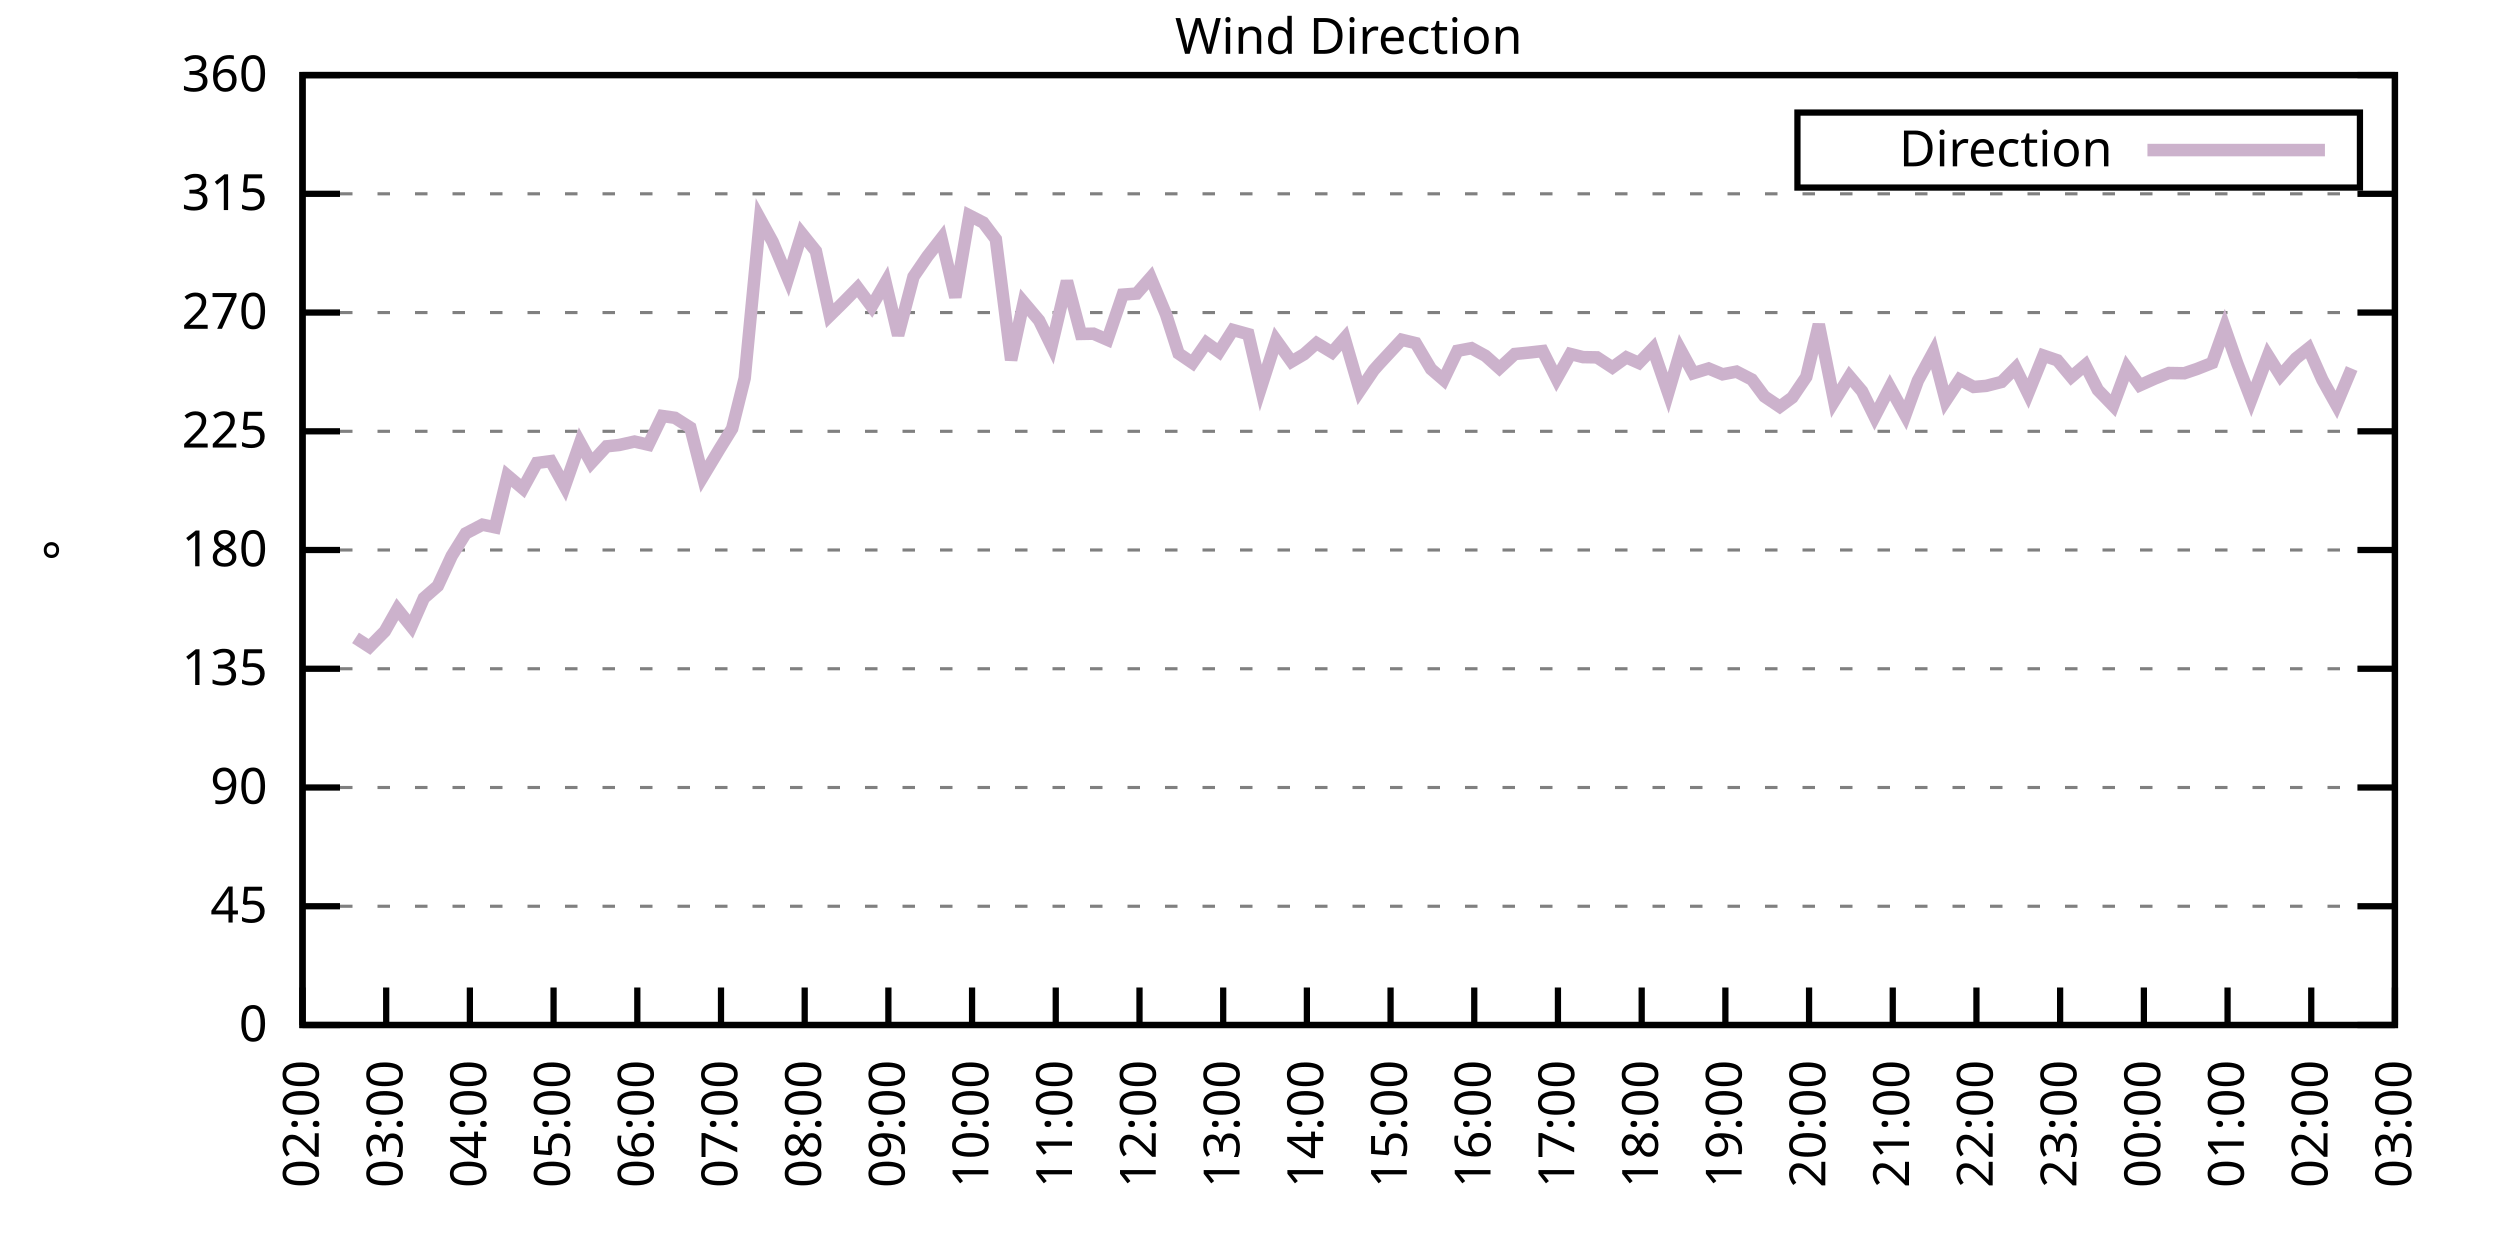
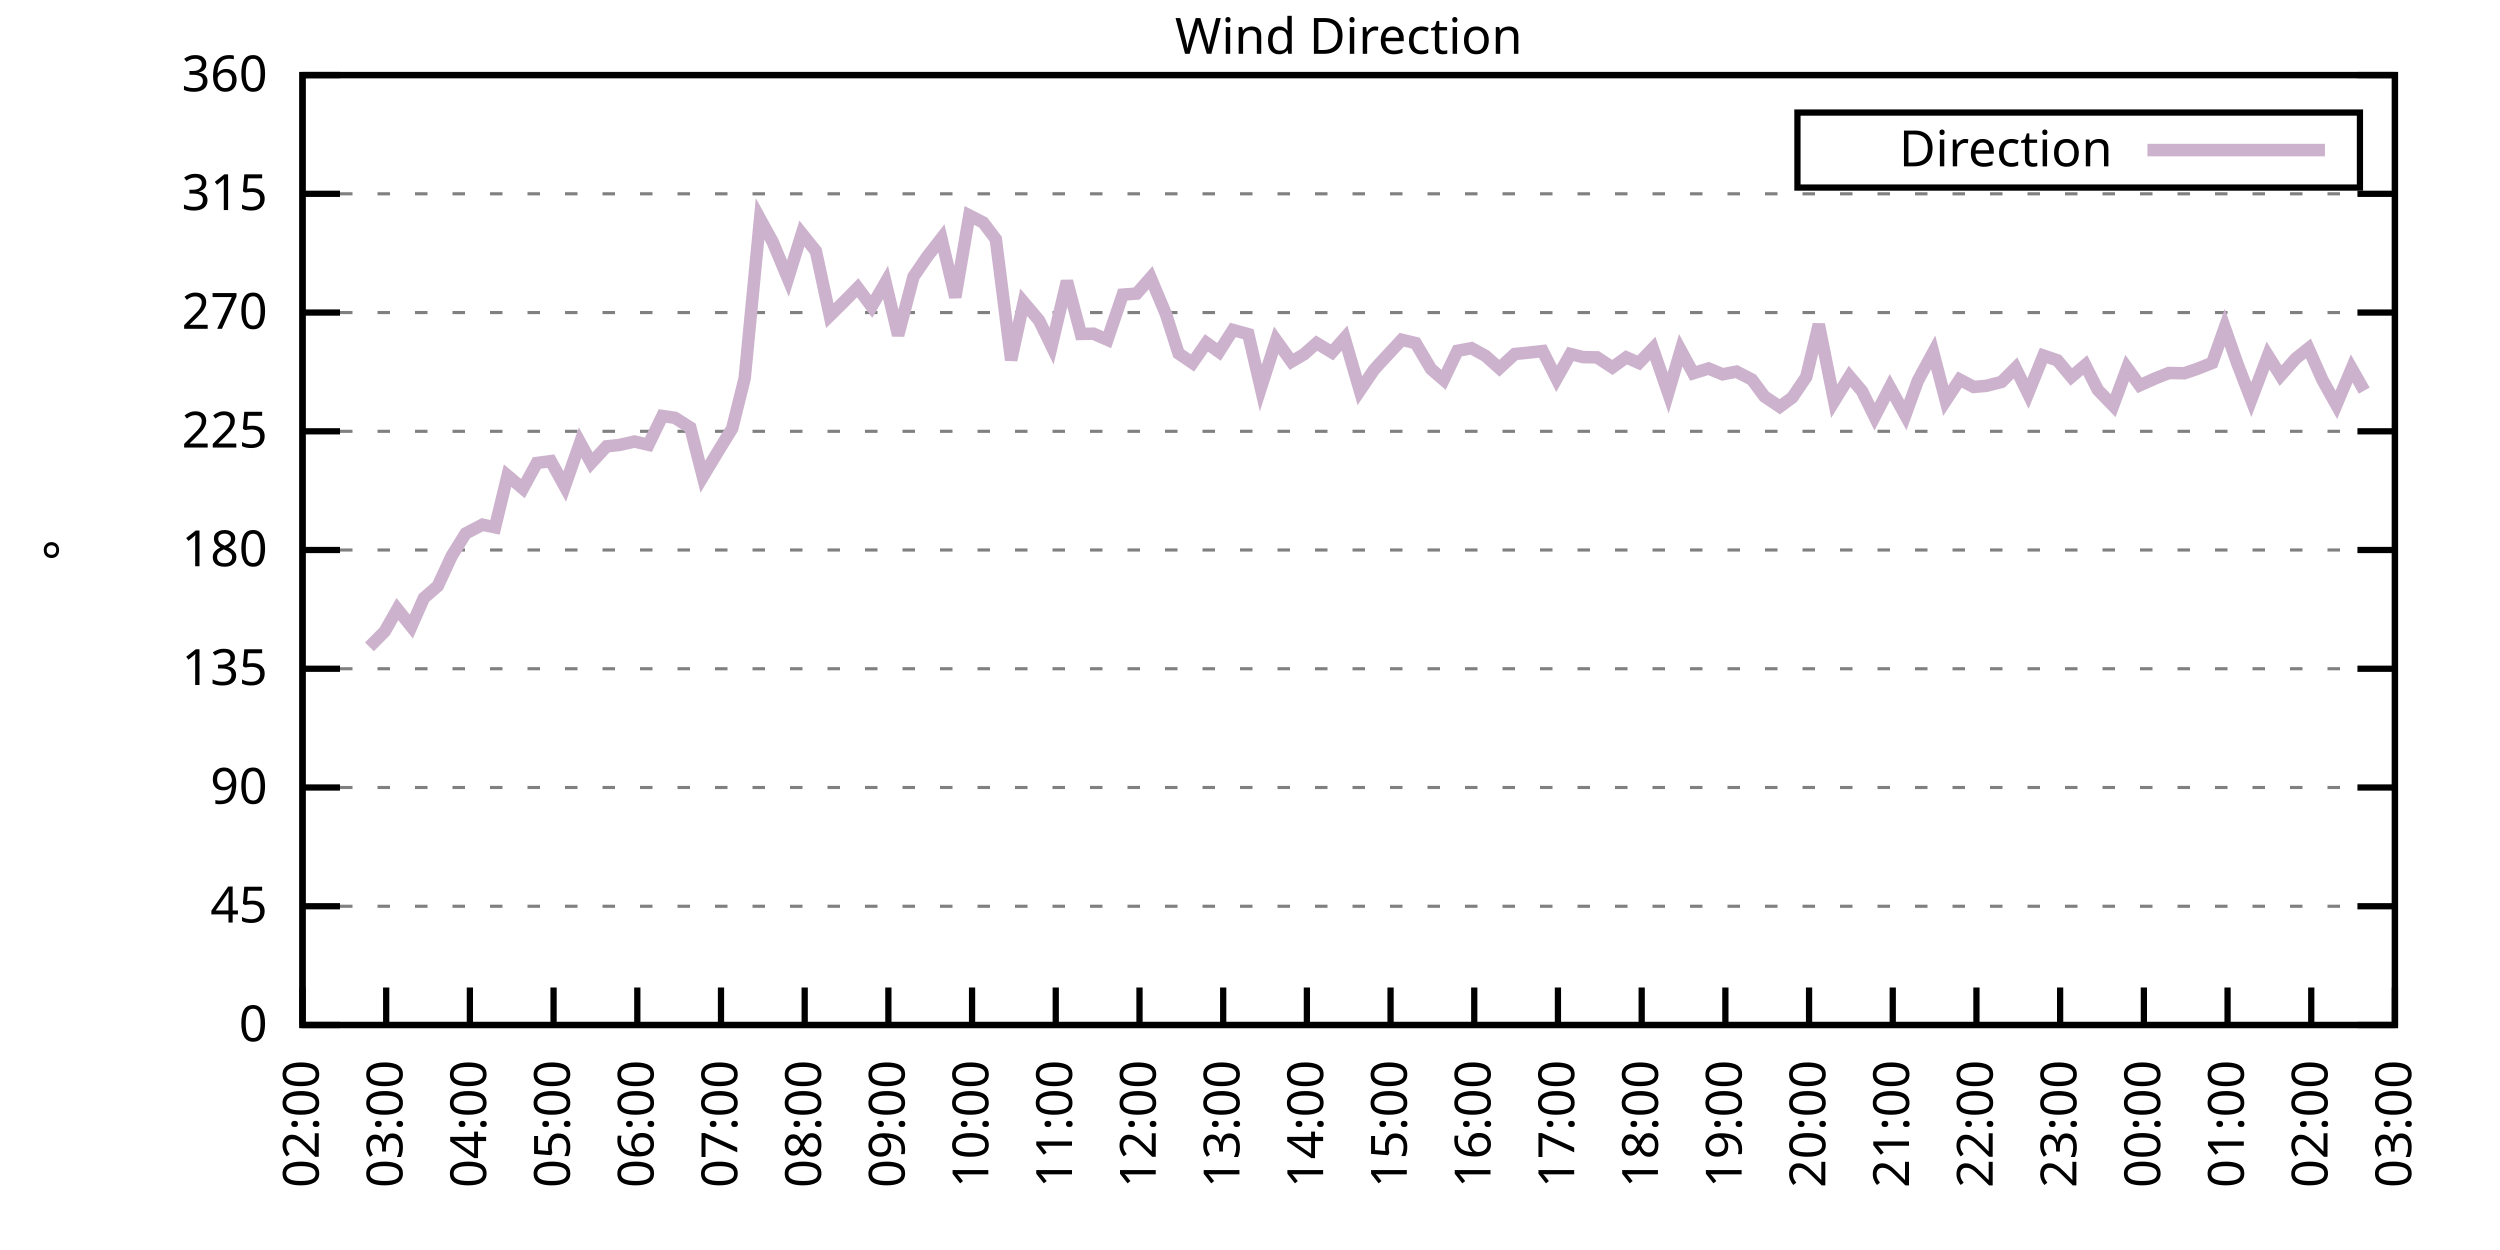
<svg xmlns="http://www.w3.org/2000/svg" xmlns:xlink="http://www.w3.org/1999/xlink" width="400" height="200" viewBox="0 0 400 200">
  <g id="gnuplot_canvas">
    <rect x="0" y="0" width="400" height="200" fill="none" />
    <defs>
      <circle id="gpDot" r="0.5" stroke-width="0.5" stroke="currentColor" />
      <path id="gpPt0" stroke-width="0.333" stroke="currentColor" d="M-1,0 h2 M0,-1 v2" />
      <path id="gpPt1" stroke-width="0.333" stroke="currentColor" d="M-1,-1 L1,1 M1,-1 L-1,1" />
      <path id="gpPt2" stroke-width="0.333" stroke="currentColor" d="M-1,0 L1,0 M0,-1 L0,1 M-1,-1 L1,1 M-1,1 L1,-1" />
      <rect id="gpPt3" stroke-width="0.333" stroke="currentColor" x="-1" y="-1" width="2" height="2" />
      <rect id="gpPt4" stroke-width="0.333" stroke="currentColor" fill="currentColor" x="-1" y="-1" width="2" height="2" />
      <circle id="gpPt5" stroke-width="0.333" stroke="currentColor" cx="0" cy="0" r="1" />
      <use xlink:href="#gpPt5" id="gpPt6" fill="currentColor" stroke="none" />
      <path id="gpPt7" stroke-width="0.333" stroke="currentColor" d="M0,-1.33 L-1.33,0.67 L1.33,0.67 z" />
      <use xlink:href="#gpPt7" id="gpPt8" fill="currentColor" stroke="none" />
      <use xlink:href="#gpPt7" id="gpPt9" stroke="currentColor" transform="rotate(180)" />
      <use xlink:href="#gpPt9" id="gpPt10" fill="currentColor" stroke="none" />
      <use xlink:href="#gpPt3" id="gpPt11" stroke="currentColor" transform="rotate(45)" />
      <use xlink:href="#gpPt11" id="gpPt12" fill="currentColor" stroke="none" />
      <path id="gpPt13" stroke-width="0.333" stroke="currentColor" d="M0,1.330 L1.265,0.411 L0.782,-1.067 L-0.782,-1.076 L-1.265,0.411 z" />
      <use xlink:href="#gpPt13" id="gpPt14" fill="currentColor" stroke="none" />
      <filter id="textbox" filterUnits="objectBoundingBox" x="0" y="0" height="1" width="1">
        <feFlood flood-color="white" flood-opacity="1" result="bgnd" />
        <feComposite in="SourceGraphic" in2="bgnd" operator="atop" />
      </filter>
      <filter id="greybox" filterUnits="objectBoundingBox" x="0" y="0" height="1" width="1">
        <feFlood flood-color="lightgrey" flood-opacity="1" result="grey" />
        <feComposite in="SourceGraphic" in2="grey" operator="atop" />
      </filter>
    </defs>
    <g fill="none" color="white" stroke="currentColor" stroke-width="1.00" stroke-linecap="butt" stroke-linejoin="miter">
</g>
    <g fill="none" color="black" stroke="currentColor" stroke-width="1.00" stroke-linecap="butt" stroke-linejoin="miter">
      <g stroke="none" shape-rendering="crispEdges">
        <polygon fill="rgb(255, 255, 255)" points="48.40,164.00 383.18,164.00 383.18,12.02 48.40,12.02 " />
      </g>
    </g>
    <g fill="none" color="black" stroke="currentColor" stroke-width="1.00" stroke-linecap="butt" stroke-linejoin="miter">
</g>
    <g fill="none" color="black" stroke="black" stroke-width="0.50" stroke-linecap="butt" stroke-linejoin="miter">
</g>
    <g fill="none" color="gray" stroke="currentColor" stroke-width="0.50" stroke-linecap="butt" stroke-linejoin="miter">
      <path stroke="gray" stroke-dasharray="2,4" class="gridline" d="M48.40,164.00 L383.19,164.00  " />
    </g>
    <g fill="none" color="gray" stroke="gray" stroke-width="1.00" stroke-linecap="butt" stroke-linejoin="miter">
</g>
    <g fill="none" color="black" stroke="currentColor" stroke-width="1.00" stroke-linecap="butt" stroke-linejoin="miter">
      <path stroke="black" d="M48.40,164.00 L54.40,164.00 M383.19,164.00 L377.19,164.00  " />
      <g transform="translate(42.80,166.60)" stroke="none" fill="black" font-family="Sans" font-size="8.00" text-anchor="end">
        <text>
          <tspan font-family="Sans"> 0</tspan>
        </text>
      </g>
    </g>
    <g fill="none" color="black" stroke="currentColor" stroke-width="1.00" stroke-linecap="butt" stroke-linejoin="miter">
</g>
    <g fill="none" color="black" stroke="black" stroke-width="0.50" stroke-linecap="butt" stroke-linejoin="miter">
</g>
    <g fill="none" color="gray" stroke="currentColor" stroke-width="0.50" stroke-linecap="butt" stroke-linejoin="miter">
      <path stroke="gray" stroke-dasharray="2,4" class="gridline" d="M48.40,145.00 L383.19,145.00  " />
    </g>
    <g fill="none" color="gray" stroke="gray" stroke-width="1.00" stroke-linecap="butt" stroke-linejoin="miter">
</g>
    <g fill="none" color="black" stroke="currentColor" stroke-width="1.00" stroke-linecap="butt" stroke-linejoin="miter">
      <path stroke="black" d="M48.40,145.00 L54.40,145.00 M383.19,145.00 L377.19,145.00  " />
      <g transform="translate(42.80,147.60)" stroke="none" fill="black" font-family="Sans" font-size="8.00" text-anchor="end">
        <text>
          <tspan font-family="Sans"> 45</tspan>
        </text>
      </g>
    </g>
    <g fill="none" color="black" stroke="currentColor" stroke-width="1.00" stroke-linecap="butt" stroke-linejoin="miter">
</g>
    <g fill="none" color="black" stroke="black" stroke-width="0.50" stroke-linecap="butt" stroke-linejoin="miter">
</g>
    <g fill="none" color="gray" stroke="currentColor" stroke-width="0.50" stroke-linecap="butt" stroke-linejoin="miter">
      <path stroke="gray" stroke-dasharray="2,4" class="gridline" d="M48.40,126.00 L383.19,126.00  " />
    </g>
    <g fill="none" color="gray" stroke="gray" stroke-width="1.00" stroke-linecap="butt" stroke-linejoin="miter">
</g>
    <g fill="none" color="black" stroke="currentColor" stroke-width="1.00" stroke-linecap="butt" stroke-linejoin="miter">
      <path stroke="black" d="M48.40,126.00 L54.40,126.00 M383.19,126.00 L377.19,126.00  " />
      <g transform="translate(42.80,128.60)" stroke="none" fill="black" font-family="Sans" font-size="8.00" text-anchor="end">
        <text>
          <tspan font-family="Sans"> 90</tspan>
        </text>
      </g>
    </g>
    <g fill="none" color="black" stroke="currentColor" stroke-width="1.00" stroke-linecap="butt" stroke-linejoin="miter">
</g>
    <g fill="none" color="black" stroke="black" stroke-width="0.50" stroke-linecap="butt" stroke-linejoin="miter">
</g>
    <g fill="none" color="gray" stroke="currentColor" stroke-width="0.50" stroke-linecap="butt" stroke-linejoin="miter">
      <path stroke="gray" stroke-dasharray="2,4" class="gridline" d="M48.40,107.00 L383.19,107.00  " />
    </g>
    <g fill="none" color="gray" stroke="gray" stroke-width="1.00" stroke-linecap="butt" stroke-linejoin="miter">
</g>
    <g fill="none" color="black" stroke="currentColor" stroke-width="1.00" stroke-linecap="butt" stroke-linejoin="miter">
      <path stroke="black" d="M48.40,107.00 L54.40,107.00 M383.19,107.00 L377.19,107.00  " />
      <g transform="translate(42.80,109.60)" stroke="none" fill="black" font-family="Sans" font-size="8.00" text-anchor="end">
        <text>
          <tspan font-family="Sans"> 135</tspan>
        </text>
      </g>
    </g>
    <g fill="none" color="black" stroke="currentColor" stroke-width="1.00" stroke-linecap="butt" stroke-linejoin="miter">
</g>
    <g fill="none" color="black" stroke="black" stroke-width="0.50" stroke-linecap="butt" stroke-linejoin="miter">
</g>
    <g fill="none" color="gray" stroke="currentColor" stroke-width="0.50" stroke-linecap="butt" stroke-linejoin="miter">
      <path stroke="gray" stroke-dasharray="2,4" class="gridline" d="M48.40,88.00 L383.19,88.00  " />
    </g>
    <g fill="none" color="gray" stroke="gray" stroke-width="1.00" stroke-linecap="butt" stroke-linejoin="miter">
</g>
    <g fill="none" color="black" stroke="currentColor" stroke-width="1.00" stroke-linecap="butt" stroke-linejoin="miter">
      <path stroke="black" d="M48.40,88.00 L54.40,88.00 M383.19,88.00 L377.19,88.00  " />
      <g transform="translate(42.80,90.60)" stroke="none" fill="black" font-family="Sans" font-size="8.00" text-anchor="end">
        <text>
          <tspan font-family="Sans"> 180</tspan>
        </text>
      </g>
    </g>
    <g fill="none" color="black" stroke="currentColor" stroke-width="1.00" stroke-linecap="butt" stroke-linejoin="miter">
</g>
    <g fill="none" color="black" stroke="black" stroke-width="0.50" stroke-linecap="butt" stroke-linejoin="miter">
</g>
    <g fill="none" color="gray" stroke="currentColor" stroke-width="0.50" stroke-linecap="butt" stroke-linejoin="miter">
      <path stroke="gray" stroke-dasharray="2,4" class="gridline" d="M48.40,69.01 L383.19,69.01  " />
    </g>
    <g fill="none" color="gray" stroke="gray" stroke-width="1.00" stroke-linecap="butt" stroke-linejoin="miter">
</g>
    <g fill="none" color="black" stroke="currentColor" stroke-width="1.00" stroke-linecap="butt" stroke-linejoin="miter">
      <path stroke="black" d="M48.40,69.01 L54.40,69.01 M383.19,69.01 L377.19,69.01  " />
      <g transform="translate(42.80,71.61)" stroke="none" fill="black" font-family="Sans" font-size="8.00" text-anchor="end">
        <text>
          <tspan font-family="Sans"> 225</tspan>
        </text>
      </g>
    </g>
    <g fill="none" color="black" stroke="currentColor" stroke-width="1.00" stroke-linecap="butt" stroke-linejoin="miter">
</g>
    <g fill="none" color="black" stroke="black" stroke-width="0.50" stroke-linecap="butt" stroke-linejoin="miter">
</g>
    <g fill="none" color="gray" stroke="currentColor" stroke-width="0.50" stroke-linecap="butt" stroke-linejoin="miter">
      <path stroke="gray" stroke-dasharray="2,4" class="gridline" d="M48.40,50.01 L383.19,50.01  " />
    </g>
    <g fill="none" color="gray" stroke="gray" stroke-width="1.00" stroke-linecap="butt" stroke-linejoin="miter">
</g>
    <g fill="none" color="black" stroke="currentColor" stroke-width="1.00" stroke-linecap="butt" stroke-linejoin="miter">
      <path stroke="black" d="M48.40,50.01 L54.40,50.01 M383.19,50.01 L377.19,50.01  " />
      <g transform="translate(42.80,52.61)" stroke="none" fill="black" font-family="Sans" font-size="8.00" text-anchor="end">
        <text>
          <tspan font-family="Sans"> 270</tspan>
        </text>
      </g>
    </g>
    <g fill="none" color="black" stroke="currentColor" stroke-width="1.00" stroke-linecap="butt" stroke-linejoin="miter">
</g>
    <g fill="none" color="black" stroke="black" stroke-width="0.50" stroke-linecap="butt" stroke-linejoin="miter">
</g>
    <g fill="none" color="gray" stroke="currentColor" stroke-width="0.50" stroke-linecap="butt" stroke-linejoin="miter">
      <path stroke="gray" stroke-dasharray="2,4" class="gridline" d="M48.40,31.01 L383.19,31.01  " />
    </g>
    <g fill="none" color="gray" stroke="gray" stroke-width="1.00" stroke-linecap="butt" stroke-linejoin="miter">
</g>
    <g fill="none" color="black" stroke="currentColor" stroke-width="1.00" stroke-linecap="butt" stroke-linejoin="miter">
      <path stroke="black" d="M48.40,31.01 L54.40,31.01 M383.19,31.01 L377.19,31.01  " />
      <g transform="translate(42.80,33.61)" stroke="none" fill="black" font-family="Sans" font-size="8.00" text-anchor="end">
        <text>
          <tspan font-family="Sans"> 315</tspan>
        </text>
      </g>
    </g>
    <g fill="none" color="black" stroke="currentColor" stroke-width="1.00" stroke-linecap="butt" stroke-linejoin="miter">
</g>
    <g fill="none" color="black" stroke="black" stroke-width="0.50" stroke-linecap="butt" stroke-linejoin="miter">
</g>
    <g fill="none" color="gray" stroke="currentColor" stroke-width="0.50" stroke-linecap="butt" stroke-linejoin="miter">
      <path stroke="gray" stroke-dasharray="2,4" class="gridline" d="M48.40,12.01 L383.19,12.01  " />
    </g>
    <g fill="none" color="gray" stroke="gray" stroke-width="1.00" stroke-linecap="butt" stroke-linejoin="miter">
</g>
    <g fill="none" color="black" stroke="currentColor" stroke-width="1.00" stroke-linecap="butt" stroke-linejoin="miter">
      <path stroke="black" d="M48.40,12.01 L54.40,12.01 M383.19,12.01 L377.19,12.01  " />
      <g transform="translate(42.80,14.61)" stroke="none" fill="black" font-family="Sans" font-size="8.00" text-anchor="end">
        <text>
          <tspan font-family="Sans"> 360</tspan>
        </text>
      </g>
    </g>
    <g fill="none" color="black" stroke="currentColor" stroke-width="1.00" stroke-linecap="butt" stroke-linejoin="miter">
      <path stroke="black" d="M48.40,164.00 L48.40,158.00  " />
      <g transform="translate(51.00,169.60) rotate(270.00)" stroke="none" fill="black" font-family="Sans" font-size="8.00" text-anchor="end">
        <text>
          <tspan font-family="Sans">02:00</tspan>
        </text>
      </g>
    </g>
    <g fill="none" color="black" stroke="currentColor" stroke-width="1.00" stroke-linecap="butt" stroke-linejoin="miter">
      <path stroke="black" d="M61.79,164.00 L61.79,158.00  " />
      <g transform="translate(64.39,169.60) rotate(270.00)" stroke="none" fill="black" font-family="Sans" font-size="8.00" text-anchor="end">
        <text>
          <tspan font-family="Sans">03:00</tspan>
        </text>
      </g>
    </g>
    <g fill="none" color="black" stroke="currentColor" stroke-width="1.00" stroke-linecap="butt" stroke-linejoin="miter">
      <path stroke="black" d="M75.18,164.00 L75.18,158.00  " />
      <g transform="translate(77.78,169.60) rotate(270.00)" stroke="none" fill="black" font-family="Sans" font-size="8.00" text-anchor="end">
        <text>
          <tspan font-family="Sans">04:00</tspan>
        </text>
      </g>
    </g>
    <g fill="none" color="black" stroke="currentColor" stroke-width="1.00" stroke-linecap="butt" stroke-linejoin="miter">
      <path stroke="black" d="M88.57,164.00 L88.57,158.00  " />
      <g transform="translate(91.17,169.60) rotate(270.00)" stroke="none" fill="black" font-family="Sans" font-size="8.00" text-anchor="end">
        <text>
          <tspan font-family="Sans">05:00</tspan>
        </text>
      </g>
    </g>
    <g fill="none" color="black" stroke="currentColor" stroke-width="1.00" stroke-linecap="butt" stroke-linejoin="miter">
      <path stroke="black" d="M101.97,164.00 L101.97,158.00  " />
      <g transform="translate(104.57,169.60) rotate(270.00)" stroke="none" fill="black" font-family="Sans" font-size="8.00" text-anchor="end">
        <text>
          <tspan font-family="Sans">06:00</tspan>
        </text>
      </g>
    </g>
    <g fill="none" color="black" stroke="currentColor" stroke-width="1.00" stroke-linecap="butt" stroke-linejoin="miter">
      <path stroke="black" d="M115.36,164.00 L115.36,158.00  " />
      <g transform="translate(117.96,169.60) rotate(270.00)" stroke="none" fill="black" font-family="Sans" font-size="8.00" text-anchor="end">
        <text>
          <tspan font-family="Sans">07:00</tspan>
        </text>
      </g>
    </g>
    <g fill="none" color="black" stroke="currentColor" stroke-width="1.00" stroke-linecap="butt" stroke-linejoin="miter">
      <path stroke="black" d="M128.75,164.00 L128.75,158.00  " />
      <g transform="translate(131.35,169.60) rotate(270.00)" stroke="none" fill="black" font-family="Sans" font-size="8.00" text-anchor="end">
        <text>
          <tspan font-family="Sans">08:00</tspan>
        </text>
      </g>
    </g>
    <g fill="none" color="black" stroke="currentColor" stroke-width="1.00" stroke-linecap="butt" stroke-linejoin="miter">
      <path stroke="black" d="M142.14,164.00 L142.14,158.00  " />
      <g transform="translate(144.74,169.60) rotate(270.00)" stroke="none" fill="black" font-family="Sans" font-size="8.00" text-anchor="end">
        <text>
          <tspan font-family="Sans">09:00</tspan>
        </text>
      </g>
    </g>
    <g fill="none" color="black" stroke="currentColor" stroke-width="1.00" stroke-linecap="butt" stroke-linejoin="miter">
      <path stroke="black" d="M155.53,164.00 L155.53,158.00  " />
      <g transform="translate(158.13,169.60) rotate(270.00)" stroke="none" fill="black" font-family="Sans" font-size="8.00" text-anchor="end">
        <text>
          <tspan font-family="Sans">10:00</tspan>
        </text>
      </g>
    </g>
    <g fill="none" color="black" stroke="currentColor" stroke-width="1.00" stroke-linecap="butt" stroke-linejoin="miter">
      <path stroke="black" d="M168.92,164.00 L168.92,158.00  " />
      <g transform="translate(171.52,169.60) rotate(270.00)" stroke="none" fill="black" font-family="Sans" font-size="8.00" text-anchor="end">
        <text>
          <tspan font-family="Sans">11:00</tspan>
        </text>
      </g>
    </g>
    <g fill="none" color="black" stroke="currentColor" stroke-width="1.00" stroke-linecap="butt" stroke-linejoin="miter">
      <path stroke="black" d="M182.32,164.00 L182.32,158.00  " />
      <g transform="translate(184.92,169.60) rotate(270.00)" stroke="none" fill="black" font-family="Sans" font-size="8.00" text-anchor="end">
        <text>
          <tspan font-family="Sans">12:00</tspan>
        </text>
      </g>
    </g>
    <g fill="none" color="black" stroke="currentColor" stroke-width="1.00" stroke-linecap="butt" stroke-linejoin="miter">
      <path stroke="black" d="M195.71,164.00 L195.71,158.00  " />
      <g transform="translate(198.31,169.60) rotate(270.00)" stroke="none" fill="black" font-family="Sans" font-size="8.00" text-anchor="end">
        <text>
          <tspan font-family="Sans">13:00</tspan>
        </text>
      </g>
    </g>
    <g fill="none" color="black" stroke="currentColor" stroke-width="1.00" stroke-linecap="butt" stroke-linejoin="miter">
      <path stroke="black" d="M209.10,164.00 L209.10,158.00  " />
      <g transform="translate(211.70,169.60) rotate(270.00)" stroke="none" fill="black" font-family="Sans" font-size="8.00" text-anchor="end">
        <text>
          <tspan font-family="Sans">14:00</tspan>
        </text>
      </g>
    </g>
    <g fill="none" color="black" stroke="currentColor" stroke-width="1.00" stroke-linecap="butt" stroke-linejoin="miter">
      <path stroke="black" d="M222.49,164.00 L222.49,158.00  " />
      <g transform="translate(225.09,169.60) rotate(270.00)" stroke="none" fill="black" font-family="Sans" font-size="8.00" text-anchor="end">
        <text>
          <tspan font-family="Sans">15:00</tspan>
        </text>
      </g>
    </g>
    <g fill="none" color="black" stroke="currentColor" stroke-width="1.00" stroke-linecap="butt" stroke-linejoin="miter">
      <path stroke="black" d="M235.88,164.00 L235.88,158.00  " />
      <g transform="translate(238.48,169.60) rotate(270.00)" stroke="none" fill="black" font-family="Sans" font-size="8.00" text-anchor="end">
        <text>
          <tspan font-family="Sans">16:00</tspan>
        </text>
      </g>
    </g>
    <g fill="none" color="black" stroke="currentColor" stroke-width="1.00" stroke-linecap="butt" stroke-linejoin="miter">
      <path stroke="black" d="M249.27,164.00 L249.27,158.00  " />
      <g transform="translate(251.87,169.60) rotate(270.00)" stroke="none" fill="black" font-family="Sans" font-size="8.00" text-anchor="end">
        <text>
          <tspan font-family="Sans">17:00</tspan>
        </text>
      </g>
    </g>
    <g fill="none" color="black" stroke="currentColor" stroke-width="1.00" stroke-linecap="butt" stroke-linejoin="miter">
      <path stroke="black" d="M262.67,164.00 L262.67,158.00  " />
      <g transform="translate(265.27,169.60) rotate(270.00)" stroke="none" fill="black" font-family="Sans" font-size="8.00" text-anchor="end">
        <text>
          <tspan font-family="Sans">18:00</tspan>
        </text>
      </g>
    </g>
    <g fill="none" color="black" stroke="currentColor" stroke-width="1.00" stroke-linecap="butt" stroke-linejoin="miter">
      <path stroke="black" d="M276.06,164.00 L276.06,158.00  " />
      <g transform="translate(278.66,169.60) rotate(270.00)" stroke="none" fill="black" font-family="Sans" font-size="8.00" text-anchor="end">
        <text>
          <tspan font-family="Sans">19:00</tspan>
        </text>
      </g>
    </g>
    <g fill="none" color="black" stroke="currentColor" stroke-width="1.00" stroke-linecap="butt" stroke-linejoin="miter">
      <path stroke="black" d="M289.45,164.00 L289.45,158.00  " />
      <g transform="translate(292.05,169.60) rotate(270.00)" stroke="none" fill="black" font-family="Sans" font-size="8.00" text-anchor="end">
        <text>
          <tspan font-family="Sans">20:00</tspan>
        </text>
      </g>
    </g>
    <g fill="none" color="black" stroke="currentColor" stroke-width="1.00" stroke-linecap="butt" stroke-linejoin="miter">
      <path stroke="black" d="M302.84,164.00 L302.84,158.00  " />
      <g transform="translate(305.44,169.60) rotate(270.00)" stroke="none" fill="black" font-family="Sans" font-size="8.00" text-anchor="end">
        <text>
          <tspan font-family="Sans">21:00</tspan>
        </text>
      </g>
    </g>
    <g fill="none" color="black" stroke="currentColor" stroke-width="1.00" stroke-linecap="butt" stroke-linejoin="miter">
      <path stroke="black" d="M316.23,164.00 L316.23,158.00  " />
      <g transform="translate(318.83,169.60) rotate(270.00)" stroke="none" fill="black" font-family="Sans" font-size="8.00" text-anchor="end">
        <text>
          <tspan font-family="Sans">22:00</tspan>
        </text>
      </g>
    </g>
    <g fill="none" color="black" stroke="currentColor" stroke-width="1.00" stroke-linecap="butt" stroke-linejoin="miter">
      <path stroke="black" d="M329.62,164.00 L329.62,158.00  " />
      <g transform="translate(332.22,169.60) rotate(270.00)" stroke="none" fill="black" font-family="Sans" font-size="8.00" text-anchor="end">
        <text>
          <tspan font-family="Sans">23:00</tspan>
        </text>
      </g>
    </g>
    <g fill="none" color="black" stroke="currentColor" stroke-width="1.00" stroke-linecap="butt" stroke-linejoin="miter">
      <path stroke="black" d="M343.02,164.00 L343.02,158.00  " />
      <g transform="translate(345.62,169.60) rotate(270.00)" stroke="none" fill="black" font-family="Sans" font-size="8.00" text-anchor="end">
        <text>
          <tspan font-family="Sans">00:00</tspan>
        </text>
      </g>
    </g>
    <g fill="none" color="black" stroke="currentColor" stroke-width="1.00" stroke-linecap="butt" stroke-linejoin="miter">
      <path stroke="black" d="M356.41,164.00 L356.41,158.00  " />
      <g transform="translate(359.01,169.60) rotate(270.00)" stroke="none" fill="black" font-family="Sans" font-size="8.00" text-anchor="end">
        <text>
          <tspan font-family="Sans">01:00</tspan>
        </text>
      </g>
    </g>
    <g fill="none" color="black" stroke="currentColor" stroke-width="1.00" stroke-linecap="butt" stroke-linejoin="miter">
      <path stroke="black" d="M369.80,164.00 L369.80,158.00  " />
      <g transform="translate(372.40,169.60) rotate(270.00)" stroke="none" fill="black" font-family="Sans" font-size="8.00" text-anchor="end">
        <text>
          <tspan font-family="Sans">02:00</tspan>
        </text>
      </g>
    </g>
    <g fill="none" color="black" stroke="currentColor" stroke-width="1.00" stroke-linecap="butt" stroke-linejoin="miter">
      <path stroke="black" d="M383.19,164.00 L383.19,158.00  " />
      <g transform="translate(385.79,169.60) rotate(270.00)" stroke="none" fill="black" font-family="Sans" font-size="8.00" text-anchor="end">
        <text>
          <tspan font-family="Sans">03:00</tspan>
        </text>
      </g>
    </g>
    <g fill="none" color="black" stroke="currentColor" stroke-width="1.00" stroke-linecap="butt" stroke-linejoin="miter">
</g>
    <g fill="none" color="black" stroke="currentColor" stroke-width="1.00" stroke-linecap="butt" stroke-linejoin="miter">
      <path stroke="black" d="M48.40,12.01 L48.40,164.00 L383.19,164.00 L383.19,12.01 L48.40,12.01 Z  " />
    </g>
    <g fill="none" color="black" stroke="currentColor" stroke-width="1.00" stroke-linecap="butt" stroke-linejoin="miter">
</g>
    <g fill="none" color="black" stroke="currentColor" stroke-width="1.00" stroke-linecap="butt" stroke-linejoin="miter">
      <path stroke="black" d="M287.59,30.01 L287.59,18.01 L377.59,18.01 L377.59,30.01 L287.59,30.01 Z  " />
    </g>
    <g id="Wind_direction_plot_1">
      <g fill="none" color="white" stroke="black" stroke-width="2.00" stroke-linecap="butt" stroke-linejoin="miter">
</g>
      <g fill="none" color="black" stroke="currentColor" stroke-width="2.00" stroke-linecap="butt" stroke-linejoin="miter">
        <g transform="translate(337.99,26.61)" stroke="none" fill="black" font-family="Sans" font-size="8.00" text-anchor="end">
          <text>
            <tspan font-family="Sans">Direction</tspan>
          </text>
        </g>
      </g>
      <g fill="none" color="black" stroke="currentColor" stroke-width="2.00" stroke-linecap="butt" stroke-linejoin="miter">
-         <path stroke="rgb(204, 178, 204)" d="M343.59,24.01 L371.99,24.01 M56.88,102.06 L59.11,103.50 L61.57,101.01 L63.58,97.46 L65.81,100.25 L67.82,95.69   L70.05,93.75 L72.28,88.93 L74.51,85.35 L77.19,83.95 L79.20,84.37 L81.21,76.10 L83.66,78.17 L85.90,74.07   L88.13,73.78 L90.36,77.83 L92.82,70.82 L94.60,74.07 L97.06,71.41 L99.06,71.20 L101.52,70.65 L103.75,71.16   L105.98,66.56 L107.99,66.85 L110.45,68.42 L112.46,76.27 L115.13,71.83 L117.14,68.58 L119.15,60.52 L121.61,35.02   L123.62,38.69 L126.07,44.56 L128.30,37.38 L130.54,40.17 L132.77,50.51 L134.78,48.53 L137.23,46.04 L139.46,49.04   L141.69,45.19 L143.70,53.64 L146.16,44.27 L148.39,41.01 L150.62,38.14 L152.85,47.56 L155.09,34.47 L157.32,35.61   L159.33,38.27 L161.78,57.61 L163.79,48.36 L166.25,51.27 L168.25,55.37 L170.71,44.98 L172.94,53.43 L174.95,53.39   L177.18,54.36 L179.64,47.14 L181.87,46.97 L184.10,44.43 L186.56,50.30 L188.57,56.55 L190.80,58.07 L193.03,54.86   L195.04,56.30 L197.27,52.79 L199.73,53.47 L201.73,62.08 L204.19,54.44 L206.64,57.86 L208.65,56.68 L210.66,54.90   L213.12,56.38 L215.13,54.10 L217.58,62.50 L219.81,59.21 L220.71,58.20 L224.28,54.36 L226.51,54.90 L228.96,59.04   L230.97,60.77 L233.20,56.13 L235.44,55.71 L237.67,56.93 L239.90,58.92 L242.36,56.64 L244.59,56.42 L246.82,56.17   L249.05,60.60 L251.28,56.64 L253.29,57.14 L255.52,57.18 L257.98,58.79 L260.21,57.18 L262.22,58.07 L264.45,55.75   L266.91,62.88 L268.92,56.04 L270.92,59.72 L273.38,58.96 L275.61,59.89 L277.84,59.46 L280.30,60.73 L282.31,63.43   L284.76,65.08 L286.77,63.60 L289.00,60.31 L291.01,51.91 L293.47,64.19 L295.92,60.22 L297.93,62.59 L299.94,66.68   L302.39,61.96 L304.85,66.43 L306.86,60.90 L309.31,56.38 L311.32,64.11 L313.55,60.73 L315.79,61.91 L317.79,61.74   L320.25,61.11 L322.48,58.87 L324.49,62.97 L326.95,56.89 L329.18,57.65 L331.41,60.31 L333.64,58.41 L335.65,62.38   L338.10,64.91 L340.34,58.87 L342.35,61.66 L344.80,60.56 L347.03,59.68 L349.49,59.72 L351.50,59.04 L353.95,58.07   L355.96,52.41 L357.97,58.16 L360.20,63.94 L362.88,56.89 L364.89,60.10 L367.34,57.35 L369.35,55.75 L371.58,60.77   L373.82,64.78 L376.27,58.96  " />
+         <path stroke="rgb(204, 178, 204)" d="M343.59,24.01 L371.99,24.01 M59.11,103.50 L61.57,101.01 L63.58,97.46 L65.81,100.25 L67.82,95.69 L70.05,93.75   L72.28,88.93 L74.51,85.35 L77.19,83.95 L79.20,84.37 L81.21,76.10 L83.66,78.17 L85.90,74.07 L88.13,73.78   L90.36,77.83 L92.82,70.82 L94.60,74.07 L97.06,71.41 L99.06,71.20 L101.52,70.65 L103.75,71.16 L105.98,66.56   L107.99,66.85 L110.45,68.42 L112.46,76.27 L115.13,71.83 L117.14,68.58 L119.15,60.52 L121.61,35.02 L123.62,38.69   L126.07,44.56 L128.30,37.38 L130.54,40.17 L132.77,50.51 L134.78,48.53 L137.23,46.04 L139.46,49.04 L141.69,45.19   L143.70,53.64 L146.16,44.27 L148.39,41.01 L150.62,38.14 L152.85,47.56 L155.09,34.47 L157.32,35.61 L159.33,38.27   L161.78,57.61 L163.79,48.36 L166.25,51.27 L168.25,55.37 L170.71,44.98 L172.94,53.43 L174.95,53.39 L177.18,54.36   L179.64,47.14 L181.87,46.97 L184.10,44.43 L186.56,50.30 L188.57,56.55 L190.80,58.07 L193.03,54.86 L195.04,56.30   L197.27,52.79 L199.73,53.47 L201.73,62.08 L204.19,54.44 L206.64,57.86 L208.65,56.68 L210.66,54.90 L213.12,56.38   L215.13,54.10 L217.58,62.50 L219.81,59.21 L220.71,58.20 L224.28,54.36 L226.51,54.90 L228.96,59.04 L230.97,60.77   L233.20,56.13 L235.44,55.71 L237.67,56.93 L239.90,58.92 L242.36,56.64 L244.59,56.42 L246.82,56.17 L249.05,60.60   L251.28,56.64 L253.29,57.14 L255.52,57.18 L257.98,58.79 L260.21,57.18 L262.22,58.07 L264.45,55.75 L266.91,62.88   L268.92,56.04 L270.92,59.72 L273.38,58.96 L275.61,59.89 L277.84,59.46 L280.30,60.73 L282.31,63.43 L284.76,65.08   L286.77,63.60 L289.00,60.31 L291.01,51.91 L293.47,64.19 L295.92,60.22 L297.93,62.59 L299.94,66.68 L302.39,61.96   L304.85,66.43 L306.86,60.90 L309.31,56.38 L311.32,64.11 L313.55,60.73 L315.79,61.91 L317.79,61.74 L320.25,61.11   L322.48,58.87 L324.49,62.97 L326.95,56.89 L329.18,57.65 L331.41,60.31 L333.64,58.41 L335.65,62.38 L338.10,64.91   L340.34,58.87 L342.35,61.66 L344.80,60.56 L347.03,59.68 L349.49,59.72 L351.50,59.04 L353.95,58.07 L355.96,52.41   L357.97,58.16 L360.20,63.94 L362.88,56.89 L364.89,60.10 L367.34,57.35 L369.35,55.75 L371.58,60.77 L373.82,64.78   L376.27,58.96 L378.28,62.50  " />
      </g>
    </g>
    <g fill="none" color="black" stroke="currentColor" stroke-width="2.00" stroke-linecap="butt" stroke-linejoin="miter">
</g>
    <g fill="none" color="black" stroke="black" stroke-width="1.00" stroke-linecap="butt" stroke-linejoin="miter">
</g>
    <g fill="none" color="black" stroke="currentColor" stroke-width="1.00" stroke-linecap="butt" stroke-linejoin="miter">
      <path stroke="black" d="M48.40,12.01 L48.40,164.00 L383.19,164.00 L383.19,12.01 L48.40,12.01 Z  " />
      <g transform="translate(12.80,88.01) rotate(270.00)" stroke="none" fill="black" font-family="Sans" font-size="8.00" text-anchor="middle">
        <text>
          <tspan font-family="Sans">°</tspan>
        </text>
      </g>
    </g>
    <g fill="none" color="black" stroke="currentColor" stroke-width="1.00" stroke-linecap="butt" stroke-linejoin="miter">
</g>
    <g fill="none" color="black" stroke="currentColor" stroke-width="1.00" stroke-linecap="butt" stroke-linejoin="miter">
      <g transform="translate(215.79,8.61)" stroke="none" fill="black" font-family="Sans" font-size="8.00" text-anchor="middle">
        <text>
          <tspan font-family="Sans">Wind Direction</tspan>
        </text>
      </g>
    </g>
    <g fill="none" color="black" stroke="currentColor" stroke-width="1.00" stroke-linecap="butt" stroke-linejoin="miter">
</g>
  </g>
</svg>
